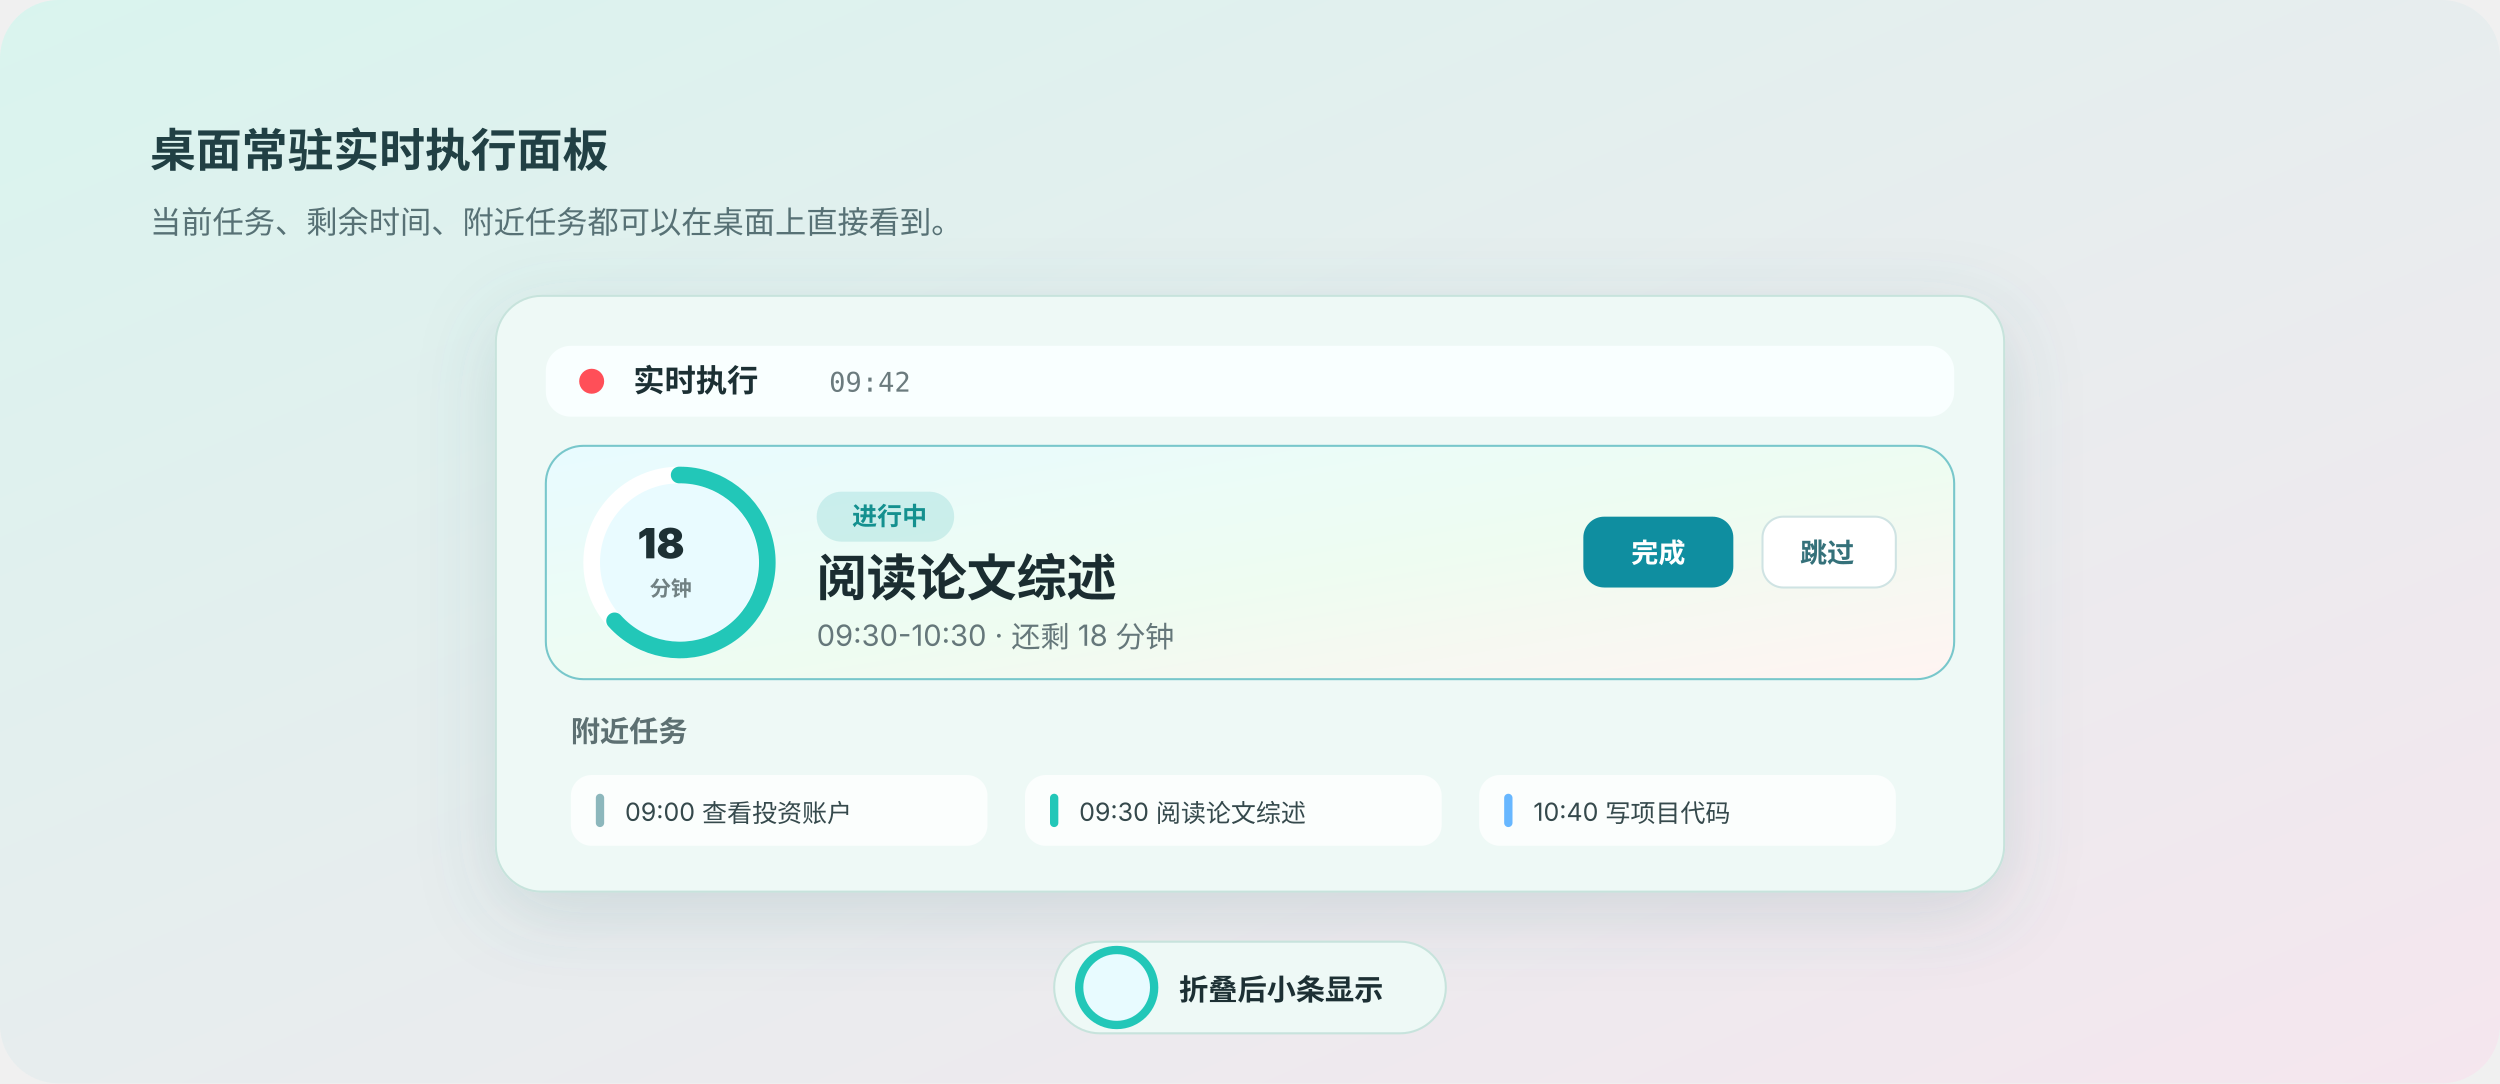
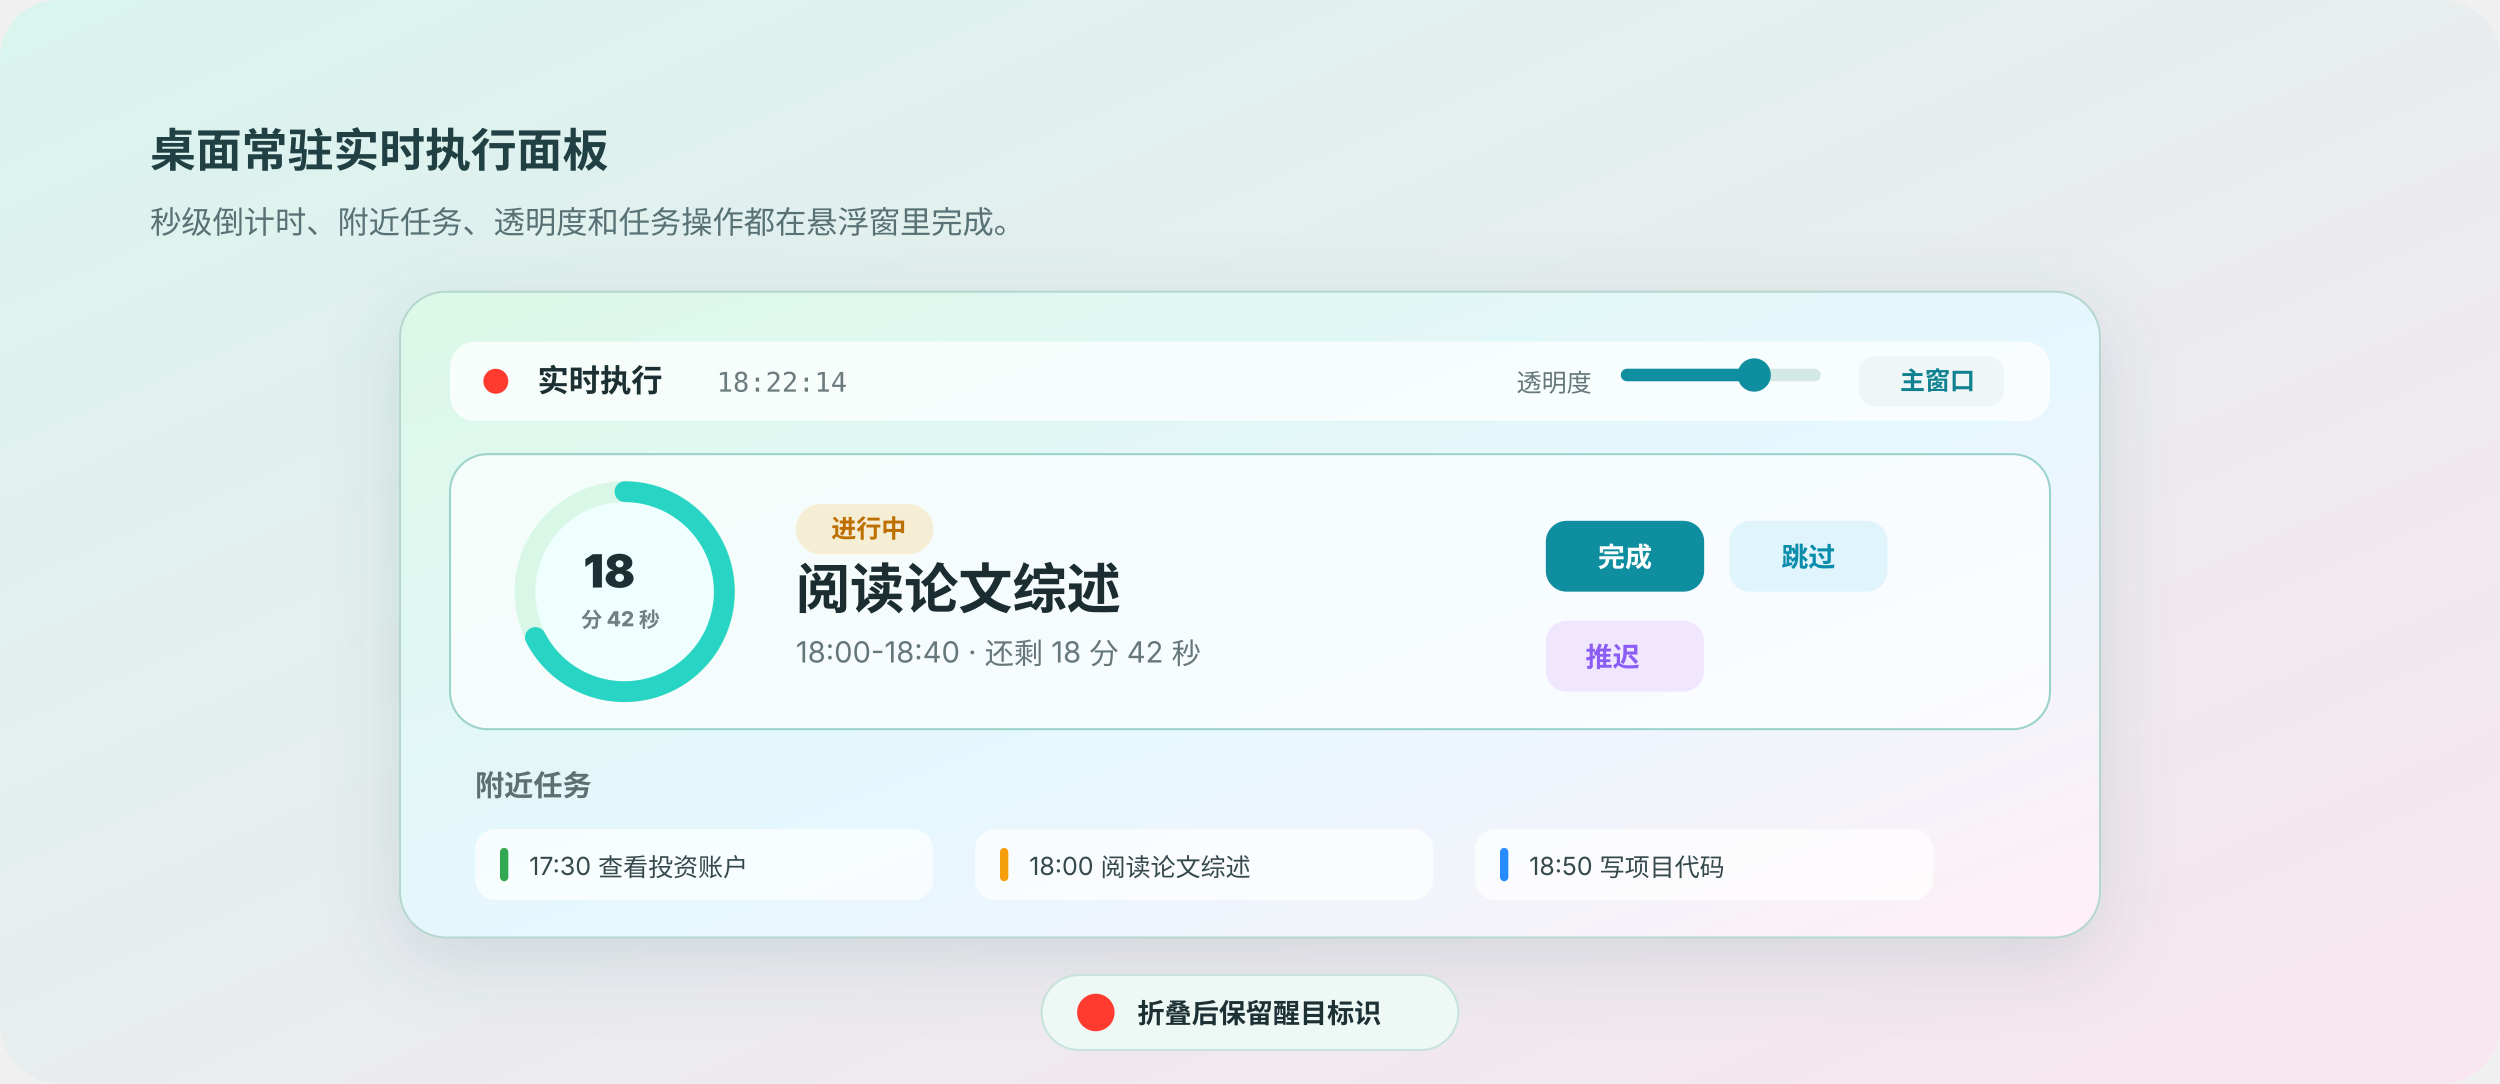
<svg xmlns="http://www.w3.org/2000/svg" width="1200" height="520" viewBox="0 0 1200 520" role="img" aria-label="EfficientTime floating execution panel preview">
  <defs>
    <linearGradient id="desktop" x1="0" y1="0" x2="1" y2="1">
      <stop offset="0%" stop-color="#d9f4ee" />
-       <stop offset="100%" stop-color="#f5e6ee" />
+       <stop offset="100%" stop-color="#f8e5ef" />
    </linearGradient>
-     <linearGradient id="card" x1="0" y1="0" x2="1" y2="1">
-       <stop offset="0%" stop-color="#e8fbff" />
-       <stop offset="55%" stop-color="#eefcf1" />
-       <stop offset="100%" stop-color="#fff4f2" />
+     <linearGradient id="panel" x1="0" y1="0" x2="1" y2="1">
+       <stop offset="0%" stop-color="#dbf8e7" />
+       <stop offset="55%" stop-color="#e6f7ff" />
+       <stop offset="100%" stop-color="#fff0f6" />
    </linearGradient>
-     <filter id="panel-shadow" x="-20%" y="-20%" width="140%" height="140%">
+     <filter id="shadow" x="-20%" y="-20%" width="140%" height="140%">
      <feDropShadow dx="0" dy="10" stdDeviation="18" flood-color="#4f7d81" flood-opacity="0.18" />
    </filter>
+     <style>
+       .ui { font-family: -apple-system, BlinkMacSystemFont, "Segoe UI", sans-serif; }
+       .mono { font-family: SFMono-Regular, Menlo, monospace; }
+     </style>
  </defs>
  <rect width="1200" height="520" rx="28" fill="url(#desktop)" />
-   <text x="72" y="80" font-family="-apple-system,BlinkMacSystemFont,'Segoe UI',sans-serif" font-size="22" font-weight="800" fill="#214044">桌面常驻实时执行面板</text>
-   <text x="72" y="112" font-family="-apple-system,BlinkMacSystemFont,'Segoe UI',sans-serif" font-size="15" fill="#577175">当前任务、剩余时间、附近任务都可以在桌面上直接看到。</text>
-   <rect x="238" y="142" width="724" height="286" rx="22" fill="#eef9f6" stroke="#c7e3dc" filter="url(#panel-shadow)" />
-   <rect x="262" y="166" width="676" height="34" rx="12" fill="#f9ffff" />
-   <circle cx="284" cy="183" r="6" fill="#ff4f58" />
-   <text x="304" y="188" font-family="-apple-system,BlinkMacSystemFont,'Segoe UI',sans-serif" font-size="15" font-weight="800" fill="#1c3034">实时执行</text>
-   <text x="398" y="188" font-family="SFMono-Regular,Menlo,monospace" font-size="13" fill="#6b7b7e">09:42</text>
-   <rect x="262" y="214" width="676" height="112" rx="18" fill="url(#card)" stroke="#78c7cb" />
-   <circle cx="326" cy="270" r="42" fill="#e9fbff" stroke="#ffffff" stroke-width="8" />
-   <path d="M326 228 A42 42 0 1 1 295 298" fill="none" stroke="#22c7b8" stroke-width="8" stroke-linecap="round" />
-   <text x="306" y="268" font-family="-apple-system,BlinkMacSystemFont,'Segoe UI',sans-serif" font-size="20" font-weight="900" fill="#1d3034">18</text>
-   <text x="312" y="286" font-family="-apple-system,BlinkMacSystemFont,'Segoe UI',sans-serif" font-size="10" font-weight="800" fill="#718183">分钟</text>
-   <rect x="392" y="236" width="66" height="24" rx="12" fill="#1aa7a5" fill-opacity="0.16" />
-   <text x="409" y="252" font-family="-apple-system,BlinkMacSystemFont,'Segoe UI',sans-serif" font-size="12" font-weight="800" fill="#14908f">进行中</text>
-   <text x="392" y="286" font-family="-apple-system,BlinkMacSystemFont,'Segoe UI',sans-serif" font-size="24" font-weight="900" fill="#1b2d31">阅读论文综述</text>
-   <text x="392" y="310" font-family="-apple-system,BlinkMacSystemFont,'Segoe UI',sans-serif" font-size="14" fill="#65777a">09:30-10:30 · 还剩 18 分钟</text>
-   <rect x="760" y="248" width="72" height="34" rx="10" fill="#0f8ea0" />
-   <text x="783" y="270" font-family="-apple-system,BlinkMacSystemFont,'Segoe UI',sans-serif" font-size="13" font-weight="800" fill="#fff">完成</text>
-   <rect x="846" y="248" width="64" height="34" rx="10" fill="#ffffff" stroke="#cfe3e3" />
-   <text x="864" y="270" font-family="-apple-system,BlinkMacSystemFont,'Segoe UI',sans-serif" font-size="13" font-weight="800" fill="#35717a">跳过</text>
-   <text x="274" y="356" font-family="-apple-system,BlinkMacSystemFont,'Segoe UI',sans-serif" font-size="14" font-weight="800" fill="#5d7072">附近任务</text>
-   <g font-family="-apple-system,BlinkMacSystemFont,'Segoe UI',sans-serif">
-     <rect x="274" y="372" width="200" height="34" rx="10" fill="#ffffff" opacity="0.76" />
-     <rect x="286" y="381" width="4" height="16" rx="2" fill="#8cb7bc" />
-     <text x="300" y="394" font-size="12" fill="#35494c">09:00 查看投资账户</text>
-     <rect x="492" y="372" width="200" height="34" rx="10" fill="#ffffff" opacity="0.76" />
-     <rect x="504" y="381" width="4" height="16" rx="2" fill="#22c7b8" />
-     <text x="518" y="394" font-size="12" fill="#35494c">09:30 阅读论文综述</text>
-     <rect x="710" y="372" width="200" height="34" rx="10" fill="#ffffff" opacity="0.76" />
-     <rect x="722" y="381" width="4" height="16" rx="2" fill="#67b7ff" />
-     <text x="736" y="394" font-size="12" fill="#35494c">10:40 写项目代码</text>
+   <text class="ui" x="72" y="80" font-size="22" font-weight="900" fill="#214044">桌面常驻实时执行面板</text>
+   <text class="ui" x="72" y="112" font-size="15" fill="#577175">秒级倒计时、附近任务、透明度和任务操作都在悬浮窗里完成。</text>
+   <rect x="192" y="140" width="816" height="310" rx="22" fill="url(#panel)" stroke="#b6d7d0" filter="url(#shadow)" />
+   <rect x="216" y="164" width="768" height="38" rx="12" fill="#ffffff" fill-opacity="0.74" />
+   <circle cx="238" cy="183" r="6" fill="#ff3b30" />
+   <text class="ui" x="258" y="188" font-size="15" font-weight="900" fill="#1c3034">实时执行</text>
+   <text class="mono" x="344" y="188" font-size="13" fill="#6b7b7e">18:22:14</text>
+   <text class="ui" x="728" y="188" font-size="12" fill="#65777a">透明度</text>
+   <rect x="778" y="177" width="96" height="6" rx="3" fill="#d4e8e6" />
+   <rect x="778" y="177" width="64" height="6" rx="3" fill="#0f8ea0" />
+   <circle cx="842" cy="180" r="8" fill="#0f8ea0" />
+   <rect x="892" y="171" width="70" height="24" rx="8" fill="#eef7f5" />
+   <text class="ui" x="912" y="187" font-size="12" font-weight="800" fill="#0f8191">主窗口</text>
+   <rect x="216" y="218" width="768" height="132" rx="18" fill="#ffffff" fill-opacity="0.68" stroke="#9bd3ca" />
+   <circle cx="300" cy="284" r="48" fill="#efffff" stroke="#d8f7e6" stroke-width="10" />
+   <path d="M300 236 A48 48 0 1 1 257 306" fill="none" stroke="#28d5c5" stroke-width="10" stroke-linecap="round" />
+   <text class="ui" x="280" y="282" font-size="22" font-weight="900" fill="#1d3034">18</text>
+   <text class="ui" x="279" y="301" font-size="10" font-weight="800" fill="#718183">分 42 秒</text>
+   <rect x="382" y="242" width="66" height="24" rx="12" fill="#f59e0b" fill-opacity="0.16" />
+   <text class="ui" x="399" y="258" font-size="12" font-weight="900" fill="#bd6f00">进行中</text>
+   <text class="ui" x="382" y="292" font-size="26" font-weight="900" fill="#1b2d31">阅读论文综述</text>
+   <text class="ui" x="382" y="318" font-size="14" fill="#65777a">18:00-18:40 · 还剩 18 分 42 秒</text>
+   <rect x="742" y="250" width="76" height="34" rx="10" fill="#0f8ea0" />
+   <text class="ui" x="767" y="272" font-size="13" font-weight="900" fill="#fff">完成</text>
+   <rect x="830" y="250" width="76" height="34" rx="10" fill="#e0f5fb" />
+   <text class="ui" x="855" y="272" font-size="13" font-weight="900" fill="#0a8cab">跳过</text>
+   <rect x="742" y="298" width="76" height="34" rx="10" fill="#f0e7ff" />
+   <text class="ui" x="761" y="320" font-size="13" font-weight="900" fill="#8b5cf6">推迟</text>
+   <text class="ui" x="228" y="382" font-size="14" font-weight="900" fill="#5d7072">附近任务</text>
+   <g class="ui">
+     <rect x="228" y="398" width="220" height="34" rx="10" fill="#ffffff" fill-opacity="0.72" />
+     <rect x="240" y="407" width="4" height="16" rx="2" fill="#33a852" />
+     <text x="254" y="420" font-size="12" fill="#35494c">17:30 查看投资账户</text>
+     <rect x="468" y="398" width="220" height="34" rx="10" fill="#ffffff" fill-opacity="0.72" />
+     <rect x="480" y="407" width="4" height="16" rx="2" fill="#f59e0b" />
+     <text x="494" y="420" font-size="12" fill="#35494c">18:00 阅读论文综述</text>
+     <rect x="708" y="398" width="220" height="34" rx="10" fill="#ffffff" fill-opacity="0.72" />
+     <rect x="720" y="407" width="4" height="16" rx="2" fill="#268bff" />
+     <text x="734" y="420" font-size="12" fill="#35494c">18:50 写项目代码</text>
  </g>
-   <rect x="506" y="452" width="188" height="44" rx="22" fill="#eef9f6" stroke="#c7e3dc" />
-   <circle cx="536" cy="474" r="18" fill="#e8fbff" stroke="#22c7b8" stroke-width="4" />
-   <text x="566" y="480" font-family="-apple-system,BlinkMacSystemFont,'Segoe UI',sans-serif" font-size="14" font-weight="800" fill="#1d3034">折叠后小条显示</text>
+   <rect x="500" y="468" width="200" height="36" rx="18" fill="#eef9f6" stroke="#c7e3dc" />
+   <circle cx="526" cy="486" r="9" fill="#ff3b30" />
+   <text class="ui" x="546" y="491" font-size="13" font-weight="900" fill="#1d3034">折叠后保留醒目标识</text>
</svg>
